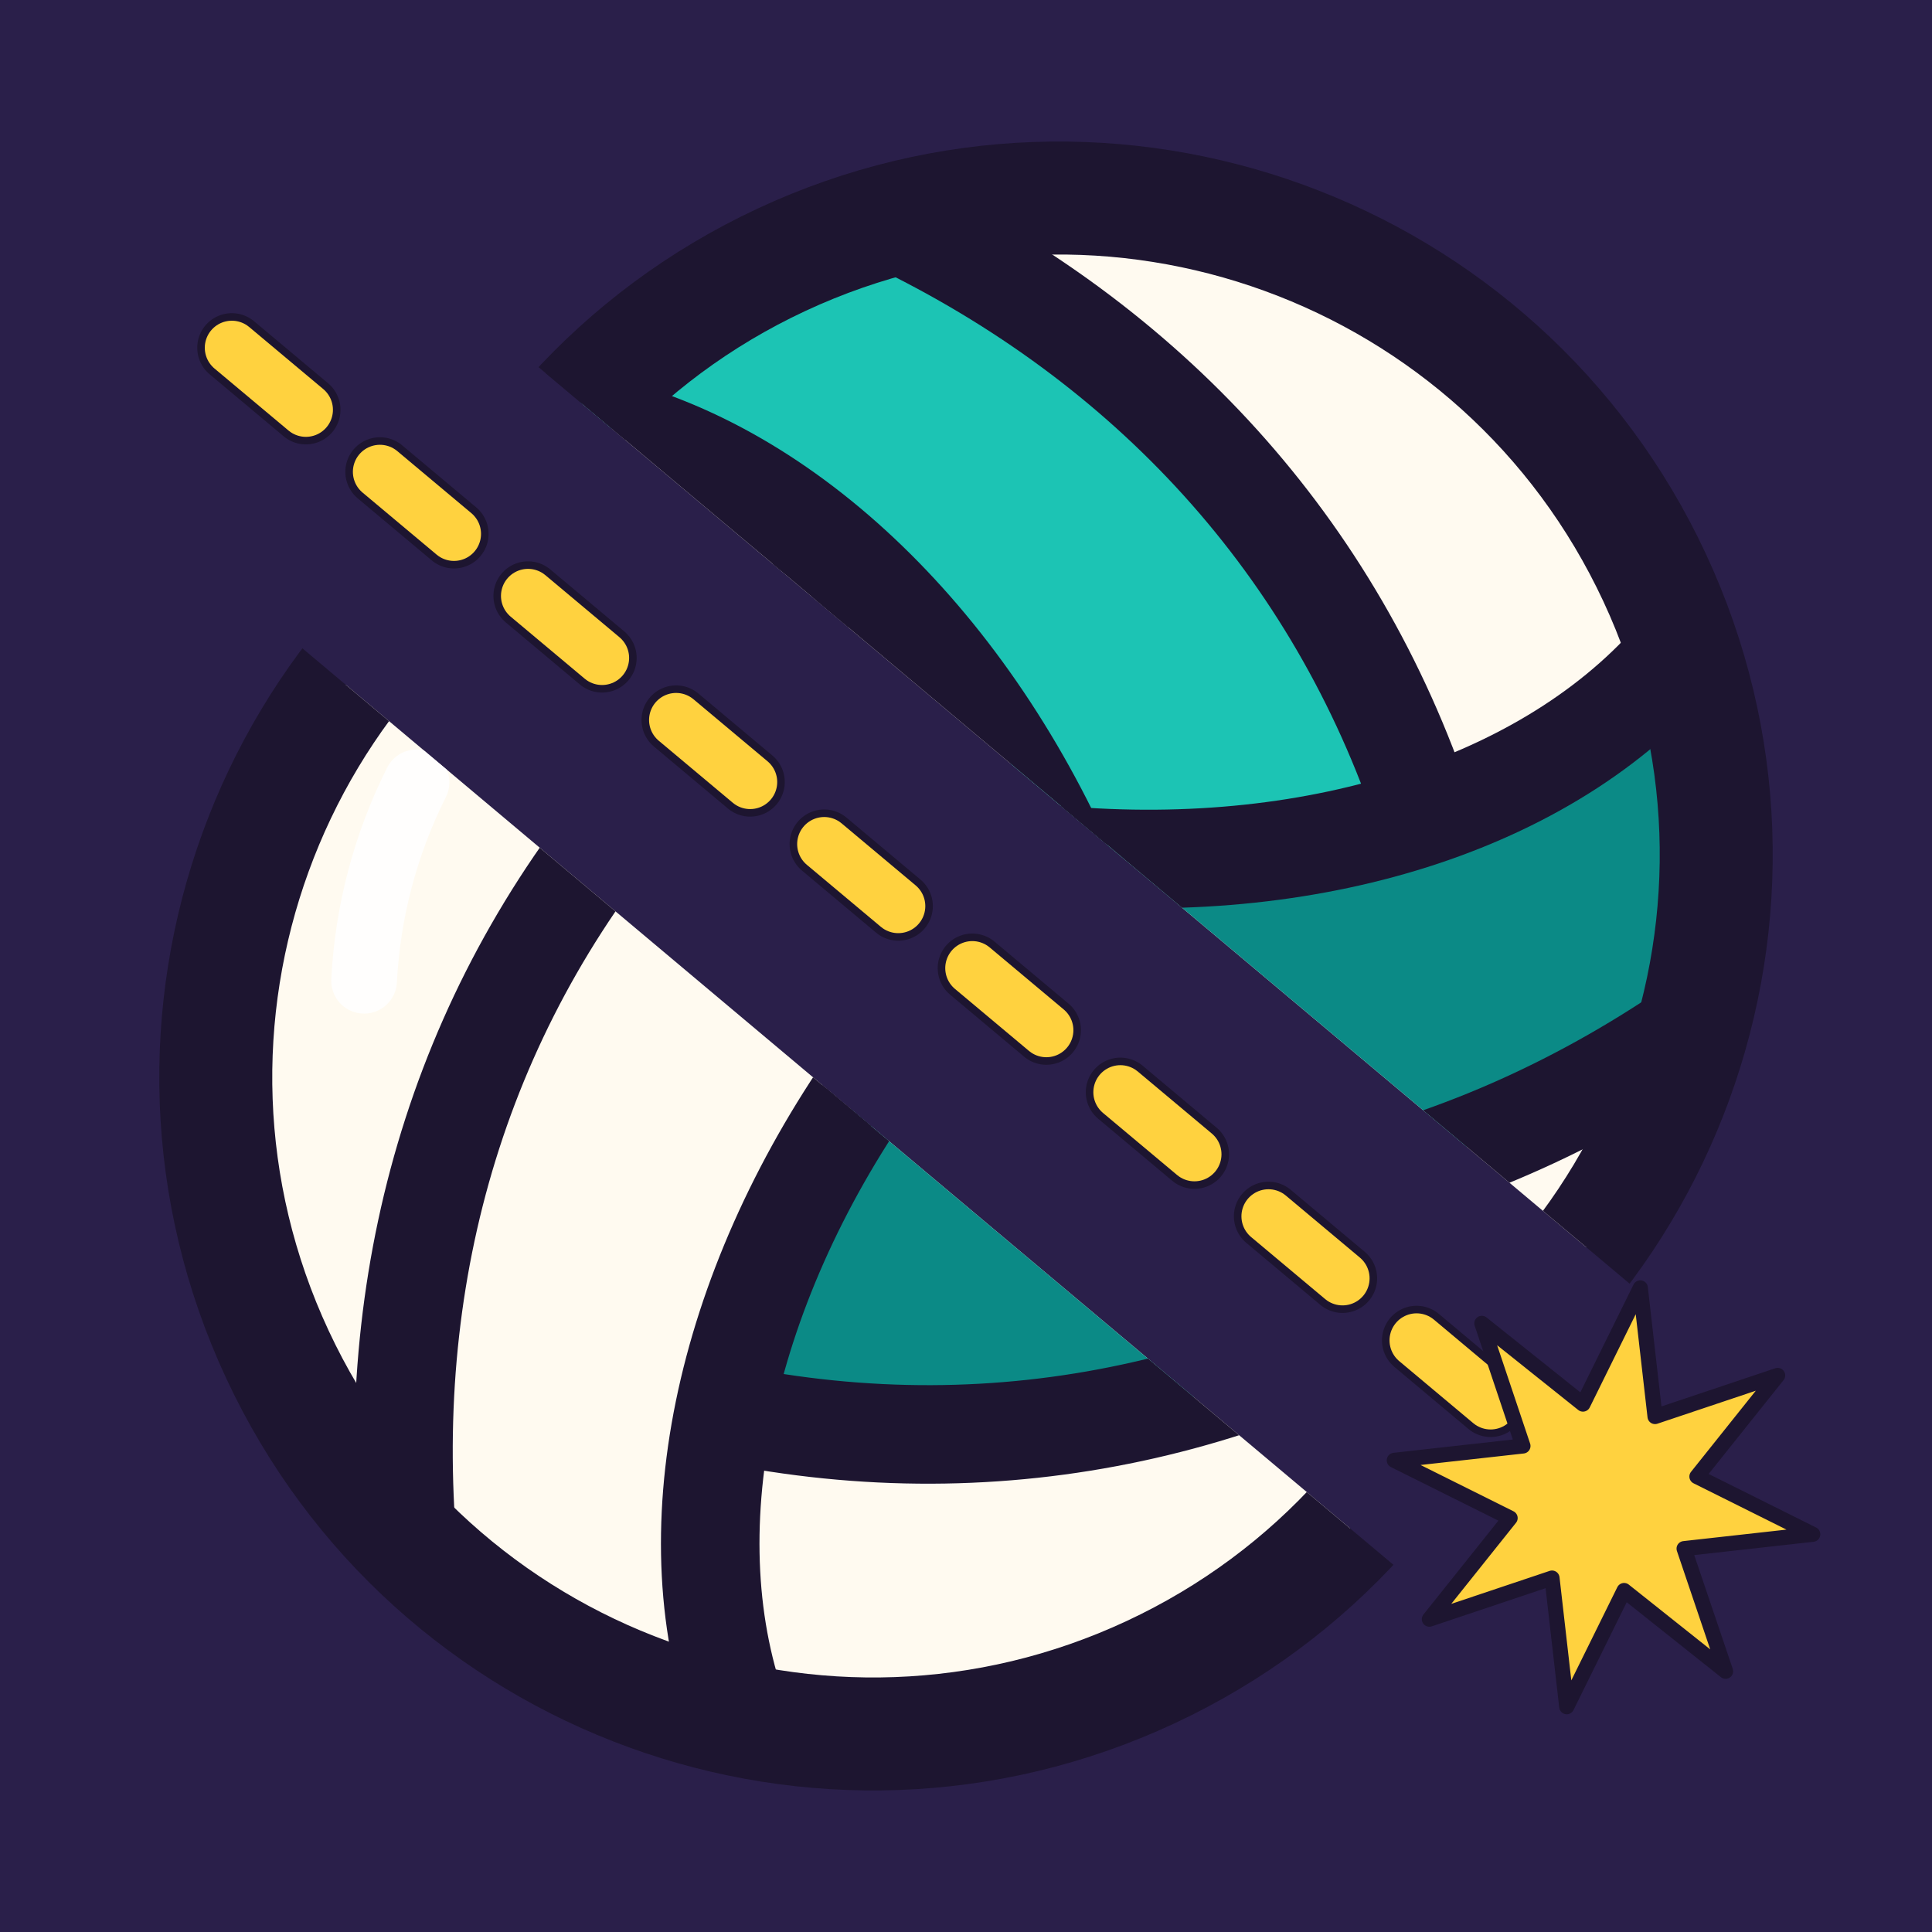
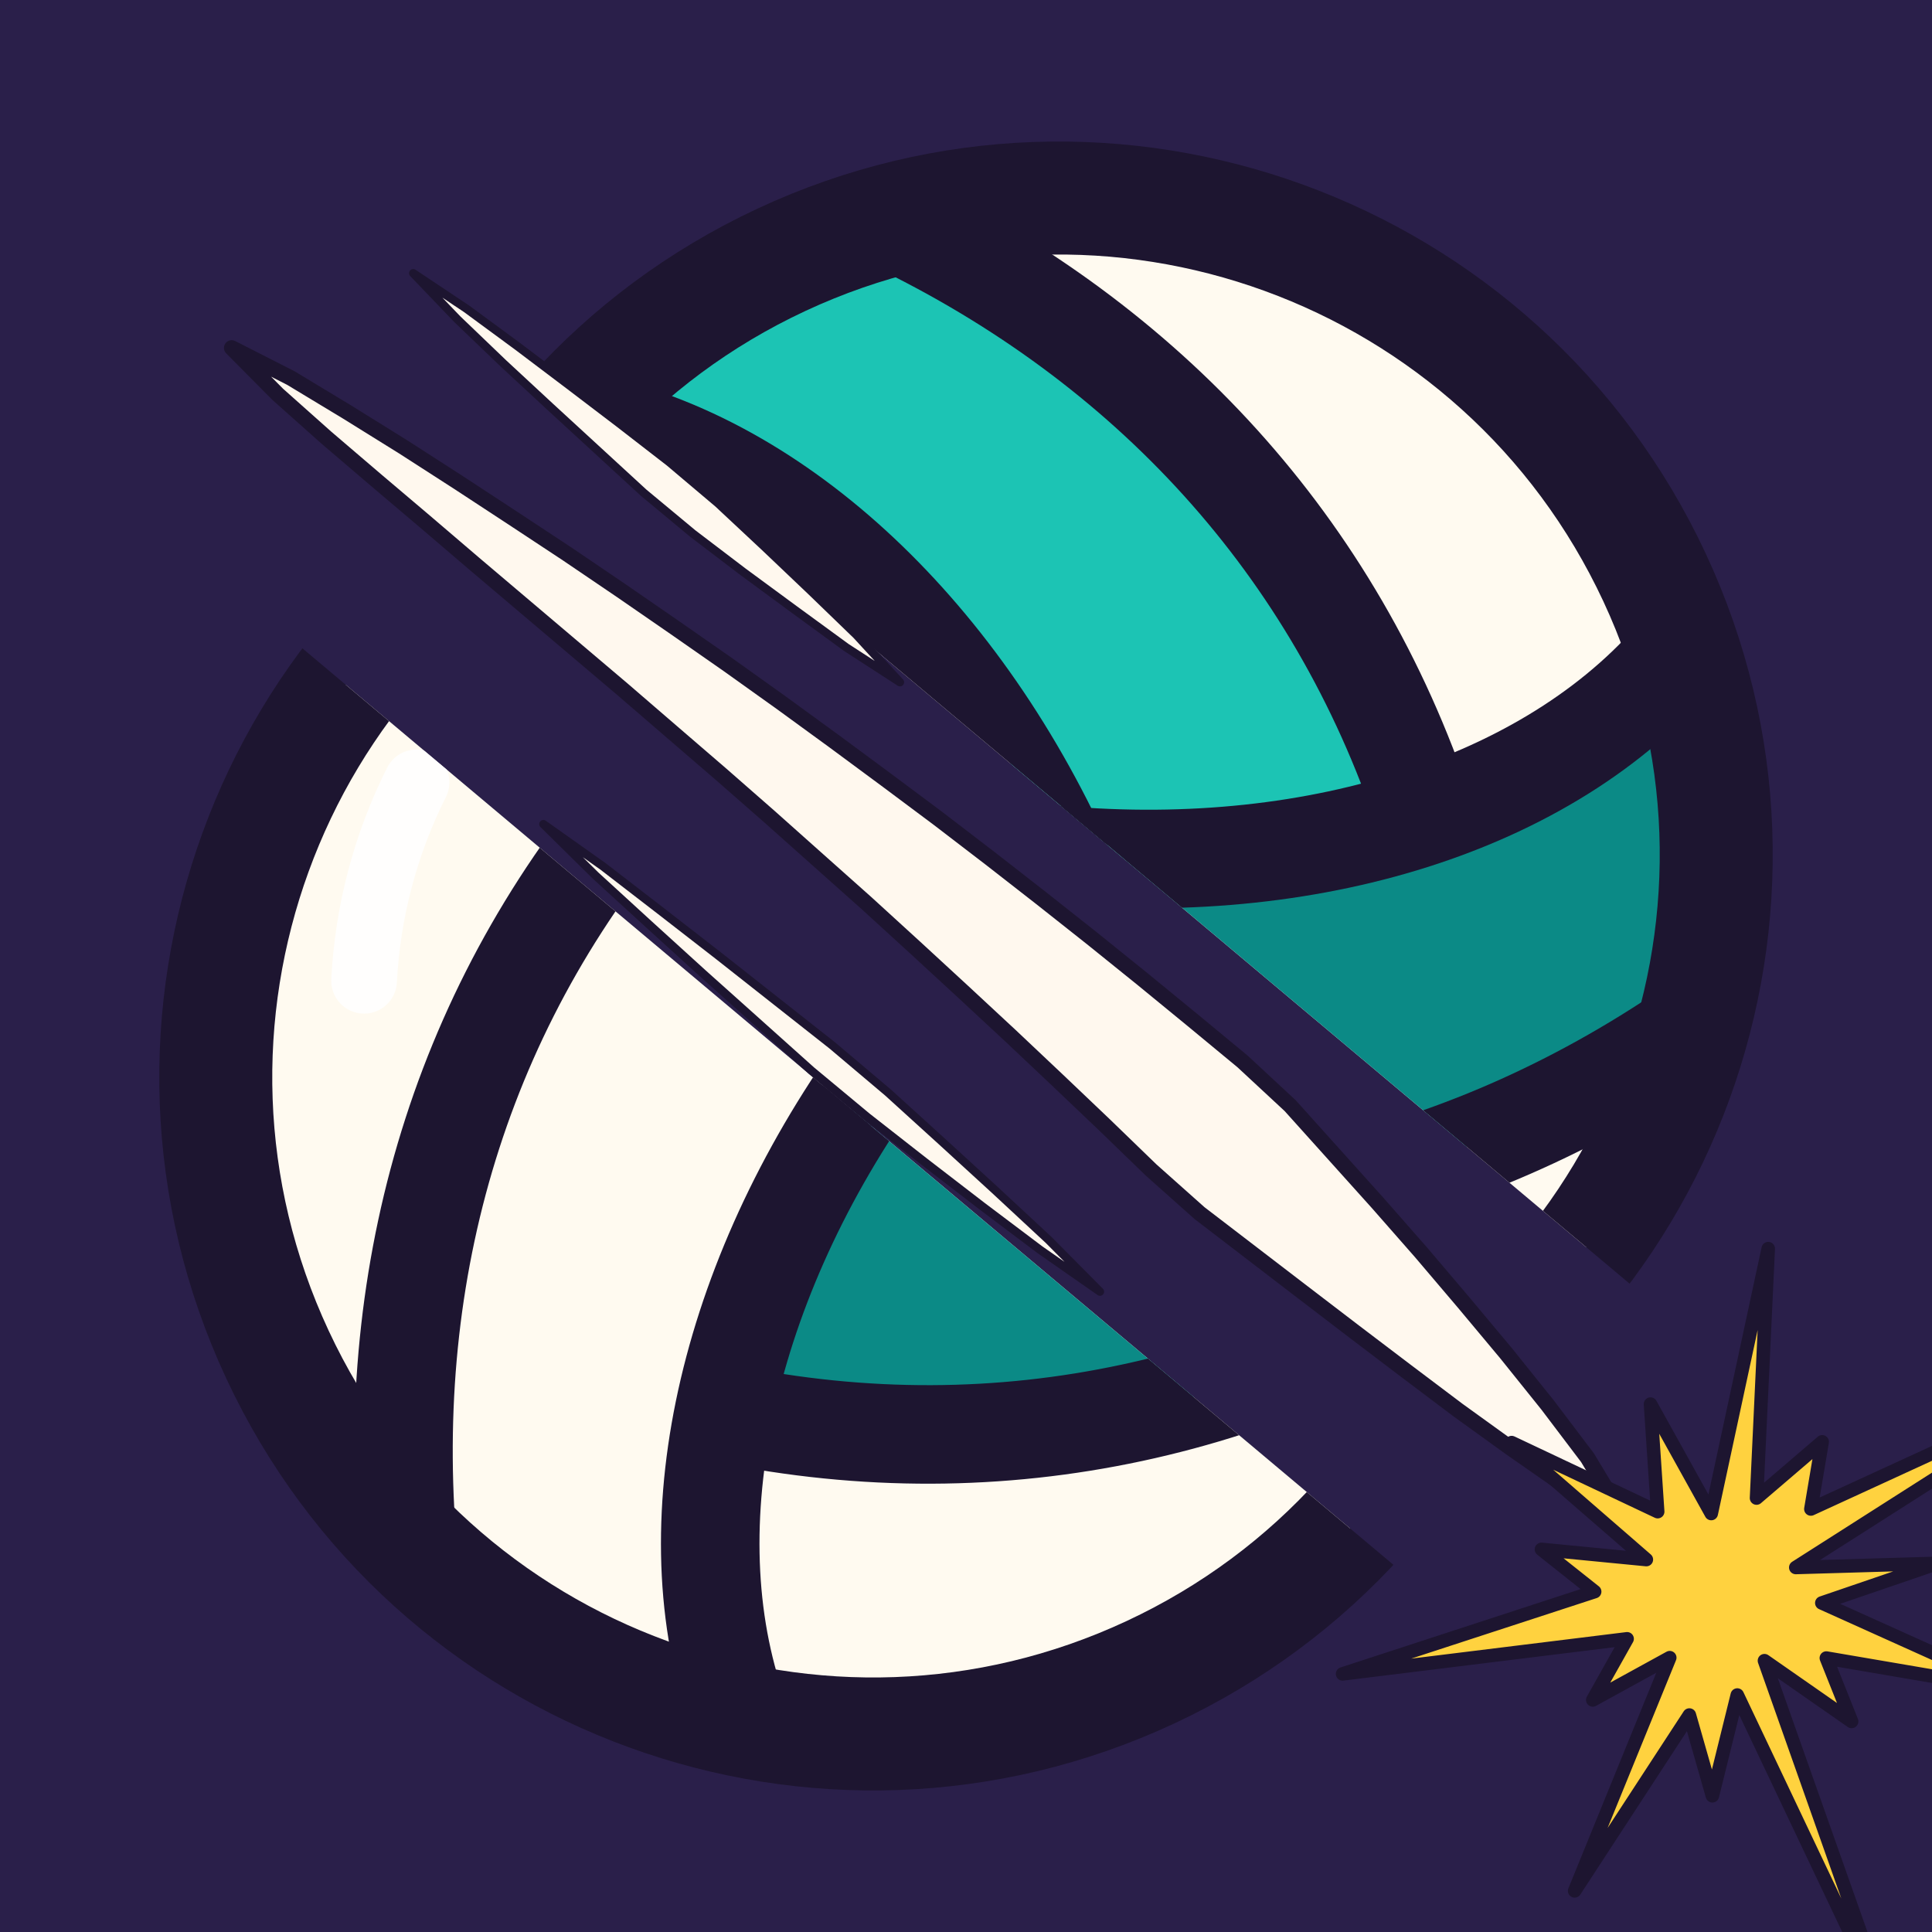
<svg xmlns="http://www.w3.org/2000/svg" viewBox="0 0 512 512" role="img" aria-label="Make the Cut">
  <defs>
    <clipPath id="h1">
      <polygon points="-2303.7,-1880.8 2802.5,2408.5 873.0,4705.6 -4233.3,416.3" />
    </clipPath>
    <clipPath id="h2">
      <polygon points="-2290.5,-1896.5 2815.7,2392.8 4745.3,95.7 -361.0,-4193.6" />
    </clipPath>
  </defs>
  <rect width="512" height="512" rx="0" fill="#2a1f4a" />
  <g clip-path="url(#h1)" transform="translate(-24.7 29.4)">
    <g transform="translate(256.0 256.0) rotate(-25) scale(17.408) translate(-12 -12)" stroke-linejoin="round" stroke-linecap="round">
      <circle cx="12" cy="12" r="10" fill="#fffaf0" />
      <path d="M12 12C12 8 10.5 4.5 8 2.8A10 10 0 0 1 13.8 2.2C16.5 5.5 17.8 9.5 17.3 13.8C15.98 13.86 13.73 13 12 12Z" fill="#1cc4b4" />
      <path d="M12 12C12 8 10.5 4.5 8 2.8A10 10 0 0 1 13.8 2.2C16.5 5.5 17.8 9.5 17.3 13.8C15.98 13.86 13.73 13 12 12Z" fill="#0b8a86" transform="rotate(120 12 12)" />
      <g fill="none" stroke="#1d1530" stroke-width="1.5">
        <path d="M12 12C12 8 10.5 4.5 8 2.8" />
        <path d="M13.8 2.2C16.5 5.5 17.8 9.5 17.3 13.8" />
        <g transform="rotate(120 12 12)">
          <path d="M12 12C12 8 10.5 4.5 8 2.8" />
          <path d="M13.8 2.2C16.5 5.5 17.8 9.5 17.3 13.8" />
        </g>
        <g transform="rotate(240 12 12)">
          <path d="M12 12C12 8 10.5 4.5 8 2.8" />
          <path d="M13.8 2.2C16.5 5.5 17.8 9.5 17.3 13.8" />
        </g>
        <circle cx="12" cy="12" r="10" stroke-width="1.72" />
      </g>
      <path d="M5.6 7.4A7.6 7.6 0 0 1 7.6 5" fill="none" stroke="#fff" stroke-width="1" opacity=".85" />
    </g>
  </g>
  <g clip-path="url(#h2)" transform="translate(24.7 -29.4)">
    <g transform="translate(256.0 256.0) rotate(-25) scale(17.408) translate(-12 -12)" stroke-linejoin="round" stroke-linecap="round">
      <circle cx="12" cy="12" r="10" fill="#fffaf0" />
      <path d="M12 12C12 8 10.5 4.5 8 2.8A10 10 0 0 1 13.8 2.2C16.5 5.5 17.8 9.5 17.3 13.8C15.98 13.86 13.73 13 12 12Z" fill="#1cc4b4" />
      <path d="M12 12C12 8 10.5 4.5 8 2.8A10 10 0 0 1 13.8 2.2C16.5 5.5 17.8 9.5 17.3 13.8C15.98 13.86 13.73 13 12 12Z" fill="#0b8a86" transform="rotate(120 12 12)" />
      <g fill="none" stroke="#1d1530" stroke-width="1.5">
        <path d="M12 12C12 8 10.5 4.5 8 2.8" />
        <path d="M13.8 2.2C16.5 5.5 17.8 9.5 17.3 13.8" />
        <g transform="rotate(120 12 12)">
          <path d="M12 12C12 8 10.5 4.5 8 2.8" />
          <path d="M13.8 2.2C16.5 5.5 17.8 9.5 17.3 13.8" />
        </g>
        <g transform="rotate(240 12 12)">
          <path d="M12 12C12 8 10.5 4.5 8 2.8" />
          <path d="M13.8 2.2C16.5 5.5 17.8 9.5 17.3 13.8" />
        </g>
        <circle cx="12" cy="12" r="10" stroke-width="1.72" />
      </g>
      <path d="M5.6 7.4A7.6 7.6 0 0 1 7.6 5" fill="none" stroke="#fff" stroke-width="1" opacity=".85" />
    </g>
  </g>
-   <line x1="61.44" y1="92.16" x2="440.32" y2="409.6" stroke="#1d1530" stroke-width="18.336" stroke-linecap="round" stroke-dasharray="25.6 25.6" />
-   <line x1="61.44" y1="92.16" x2="440.32" y2="409.6" stroke="#ffd23f" stroke-width="14.336" stroke-linecap="round" stroke-dasharray="25.6 25.6" />
-   <polygon points="480.4,406.6 446.3,410.4 457.3,442.9 430.4,421.5 415.2,452.3 411.3,418.2 378.8,429.1 400.2,402.3 369.5,387.0 403.6,383.2 392.7,350.7 419.5,372.1 434.7,341.3 438.6,375.4 471.1,364.5 449.7,391.3" fill="#ffd23f" stroke="#1d1530" stroke-width="4" stroke-linejoin="round" />
+   <path d="M109.5 72.4 L121.2 84.6 L133.4 96.3 L145.8 107.8 L158.2 119.2 L170.6 130.6 L183.6 141.4 L197.0 151.6 L210.6 161.6 L224.3 171.6 L238.5 180.8 L238.5 180.8 L227.0 168.3 L214.9 156.6 L202.6 144.9 L190.3 133.4 L177.4 122.5 L164.1 112.2 L150.7 102.0 L137.2 91.8 L123.6 81.8 L109.5 72.4 Z" fill="#fff8ee" stroke="#1d1530" stroke-width="2.2" stroke-linejoin="round" />
+   <path d="M144.0 218.4 L157.8 232.0 L172.0 245.0 L186.3 258.0 L200.6 270.8 L215.0 283.7 L229.8 296.0 L245.0 307.9 L260.2 319.6 L275.6 331.2 L291.5 342.3 L291.5 342.3 L277.9 328.6 L263.7 315.4 L249.5 302.4 L235.3 289.5 L220.5 277.0 L205.4 265.1 L190.3 253.2 L175.1 241.4 L159.8 229.6 L144.0 218.4 Z" fill="#fff8ee" stroke="#1d1530" stroke-width="2.2" stroke-linejoin="round" />
+   <path d="M61.4 92.2 L73.6 104.5 L86.4 115.9 L99.5 127.1 L112.6 138.2 L125.7 149.4 L138.8 160.5 L151.9 171.6 L165.0 182.7 L178.1 194.0 L191.1 205.2 L204.0 216.5 L216.9 228.0 L229.7 239.4 L242.4 251.0 L255.1 262.7 L267.7 274.4 L280.2 286.2 L292.7 298.1 L305.1 310.1 L317.9 321.5 L331.6 332.0 L345.3 342.5 L358.9 352.9 L372.6 363.3 L386.4 373.7 L400.4 383.8 L414.6 393.7 L430.1 401.9 L430.1 401.9 L420.7 386.3 L410.1 372.3 L399.1 358.6 L387.9 345.2 L376.6 331.9 L365.1 318.8 L353.5 305.9 L341.9 293.0 L329.3 281.3 L316.0 270.3 L302.7 259.4 L289.3 248.6 L275.9 238.0 L262.3 227.4 L248.6 216.9 L234.8 206.6 L221.0 196.4 L207.0 186.2 L193.0 176.2 L178.8 166.3 L164.6 156.5 L150.3 146.8 L135.9 137.3 L121.4 127.8 L106.8 118.4 L92.0 109.2 L77.1 100.2 L61.4 92.2 Z" fill="#fff8ee" stroke="#1d1530" stroke-width="4.096" stroke-linejoin="round" />
+   <path d="M437.4 372.1 L453.5 401.1 L468.6 330.9 L465.5 397.0 L482.9 382.1 L479.9 399.9 L552.6 366.5 L475.9 415.4 L513.5 414.3 L482.8 424.8 L534.3 448.0 L484.0 439.4 L490.7 456.2 L467.6 440.1 L501.2 535.2 L460.4 449.2 L453.8 475.9 L447.7 454.5 L417.3 501.1 L442.5 439.3 L422.1 450.5 L431.2 434.3 L355.8 443.6 L422.6 421.8 L408.5 410.6 L436.3 413.3 L400.6 382.3 L439.3 400.6 Z" fill="#ffd23f" stroke="#1d1530" stroke-width="3.584" stroke-linejoin="round" />
+   <path d="M596.6 427.4 L600.0 430.0 L603.3 431.5 L606.7 431.8 L610.1 431.4 L613.6 430.9 L617.0 430.4 L620.4 429.7 L623.9 428.4 L623.9 428.4 L620.5 426.8 L617.1 425.9 L613.8 425.1 L610.4 424.4 L607.0 423.7 L603.6 423.8 L600.1 425.0 L596.6 427.4 Z" fill="#ffd23f" stroke="#1d1530" stroke-width="2.509" stroke-linejoin="round" />
+   <path d="M538.1 554.4 L537.9 559.4 L538.8 563.7 L540.8 567.4 L543.5 570.5 L546.3 573.7 L549.1 576.8 L552.1 579.8 L555.6 582.5 L555.6 582.5 L554.8 578.2 L553.3 574.2 L551.8 570.3 L550.2 566.4 L548.5 562.6 L546.1 559.2 L542.6 556.5 L538.1 554.4 Z" fill="#ffd23f" stroke="#1d1530" stroke-width="2.509" stroke-linejoin="round" />
+   <path d="M427.3 555.6 L424.6 557.8 L422.8 560.1 L422.1 562.7 L422.0 565.4 L422.0 568.1 L422.0 570.9 L422.1 573.7 L422.8 576.5 L422.8 576.5 L424.6 574.2 L425.9 571.7 L427.0 569.2 L428.1 566.7 L429.2 564.2 L429.6 561.6 L428.9 558.7 L427.3 555.6 Z" fill="#ffd23f" stroke="#1d1530" stroke-width="2.509" stroke-linejoin="round" />
+   <path d="M616.5 523.0 L617.5 525.9 L619.0 528.2 L621.0 529.6 L623.3 530.5 L625.6 531.4 L627.9 532.2 L630.3 533.0 L633.0 533.3 L633.0 533.3 L631.5 531.1 L629.8 529.3 L628.0 527.5 L626.2 525.8 L624.4 524.2 L622.2 523.0 L619.6 522.7 L616.5 523.0 Z" fill="#ffd23f" stroke="#1d1530" stroke-width="2.509" stroke-linejoin="round" />
+   <path d="M490.2 618.8 L488.6 622.3 L487.9 625.6 L488.3 628.8 L489.3 631.8 L490.4 634.8 L491.5 637.8 L492.8 640.8 L494.6 643.7 L494.6 643.7 L495.3 640.4 L495.5 637.2 L495.5 633.9 L495.5 630.7 L495.4 627.5 L494.7 624.4 L492.9 621.5 L490.2 618.8 Z" fill="#ffd23f" stroke="#1d1530" stroke-width="2.509" stroke-linejoin="round" />
</svg>
